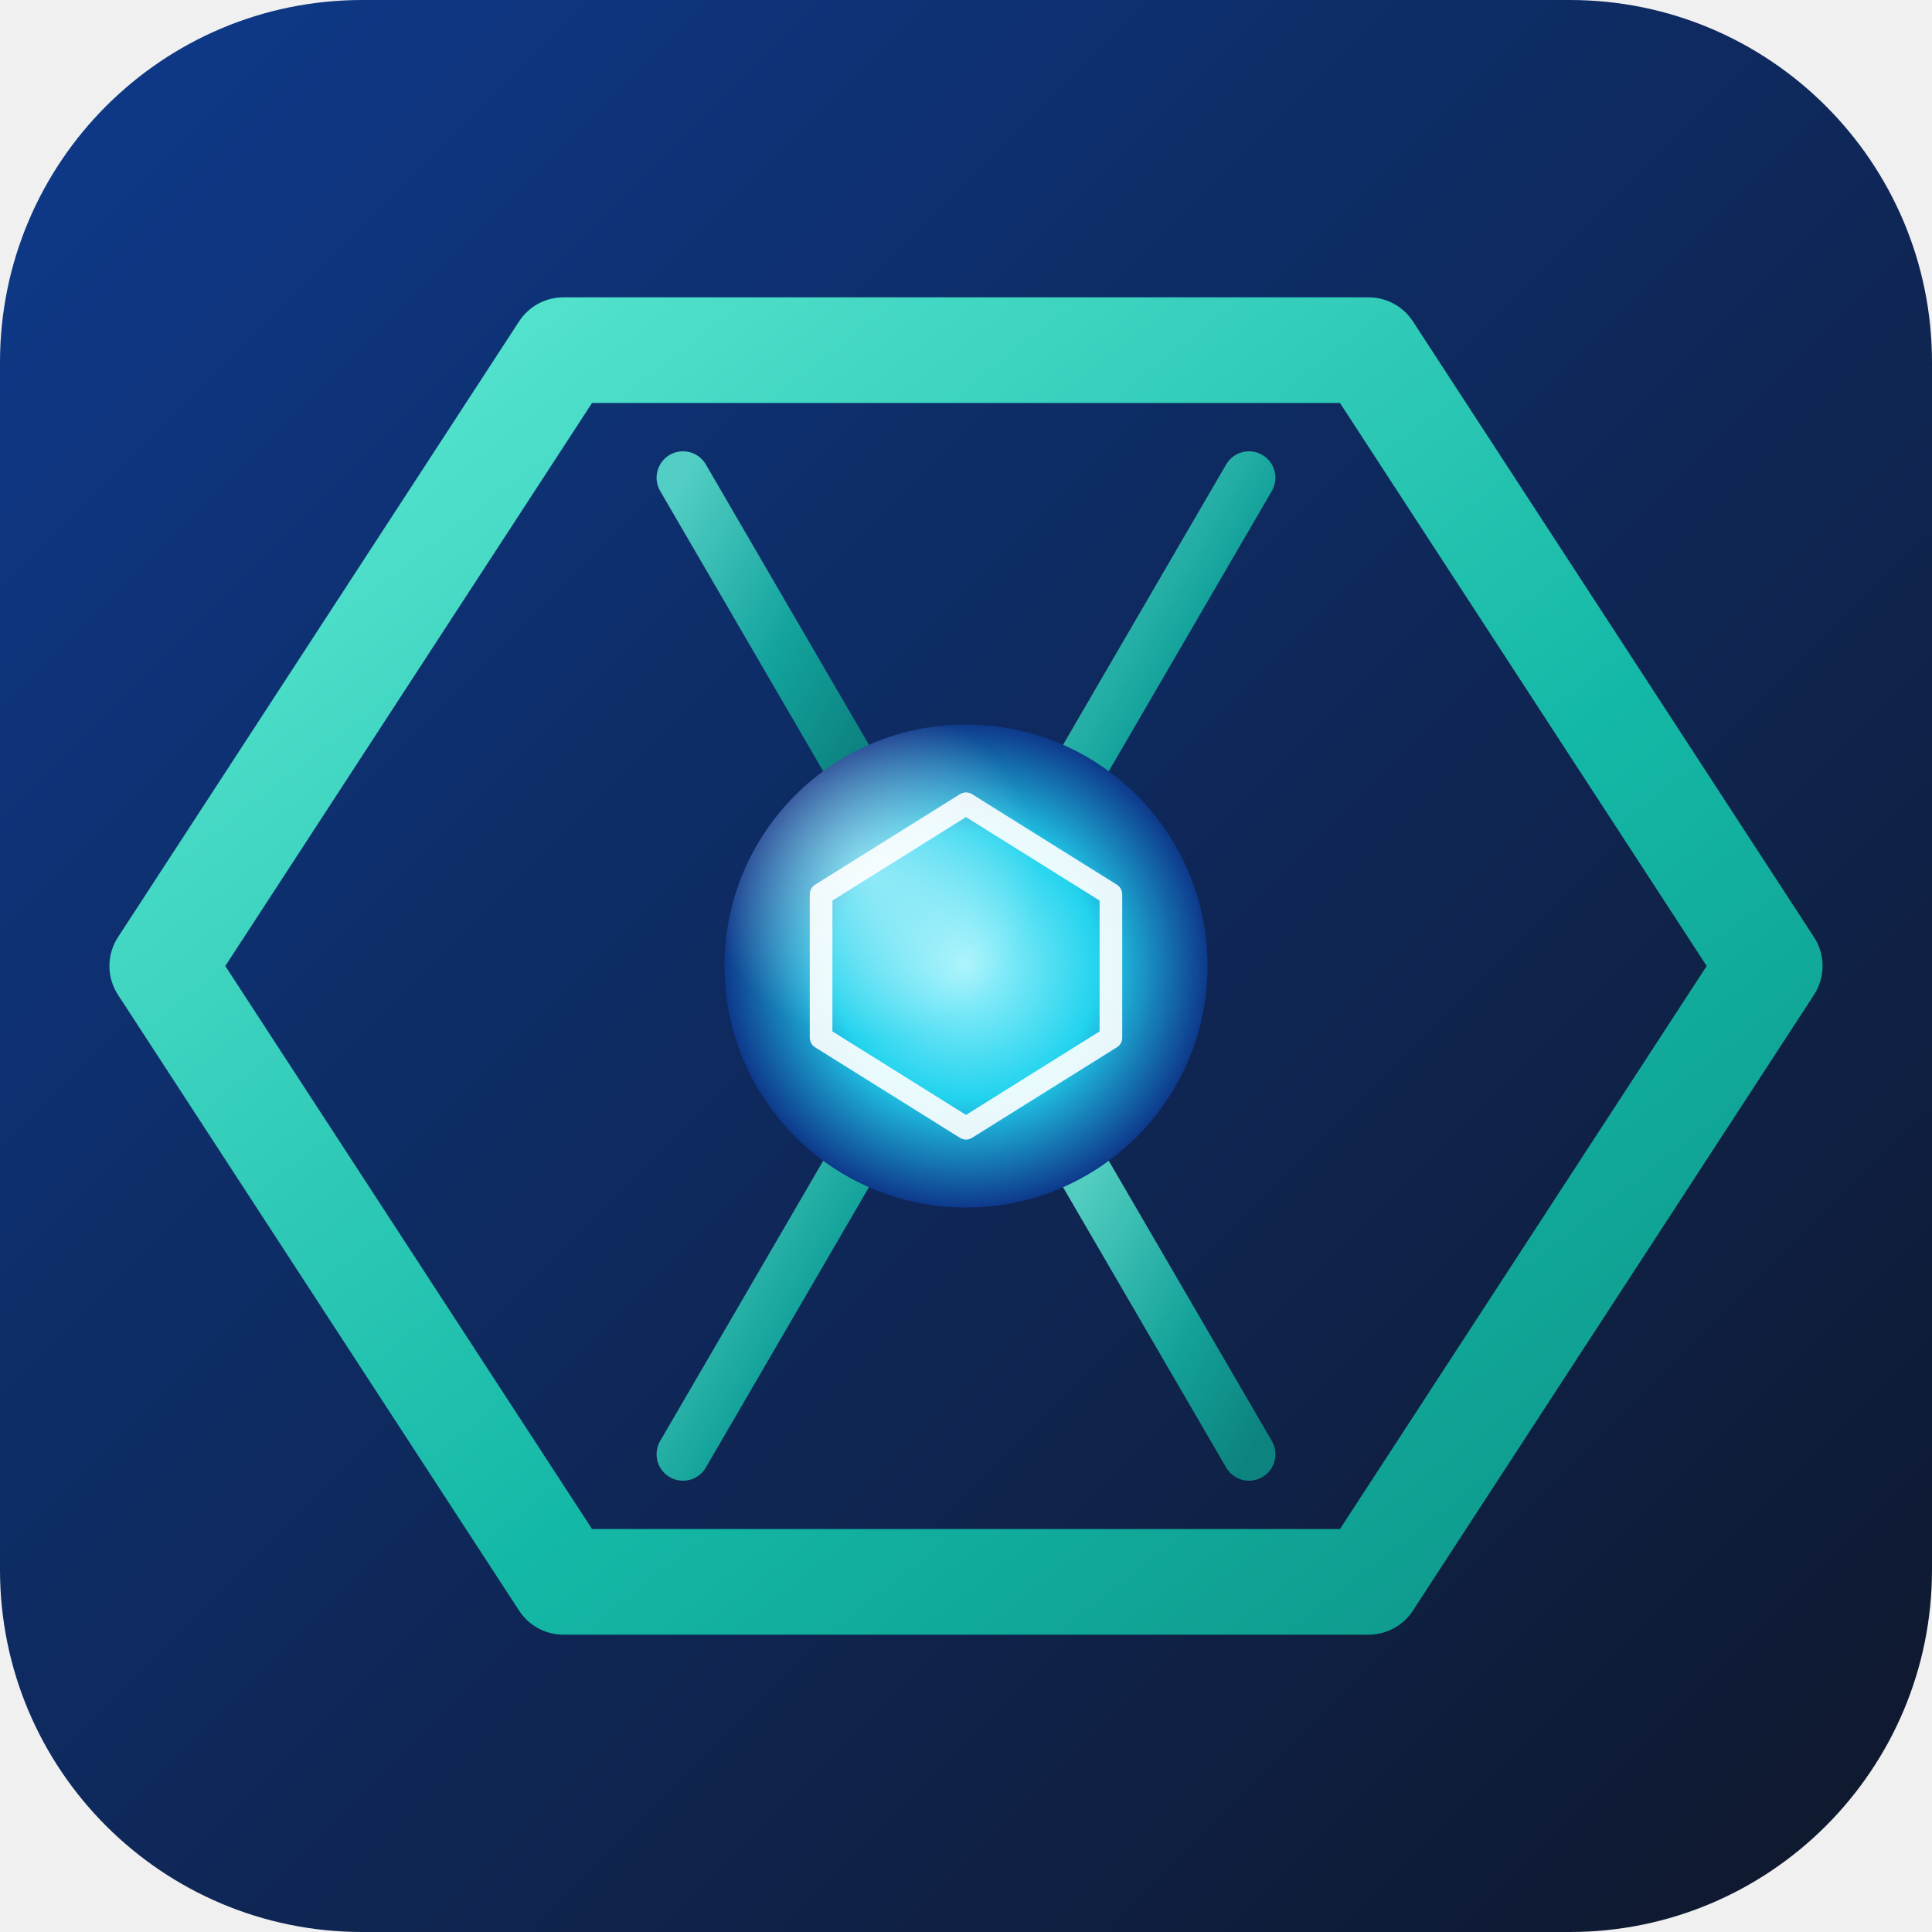
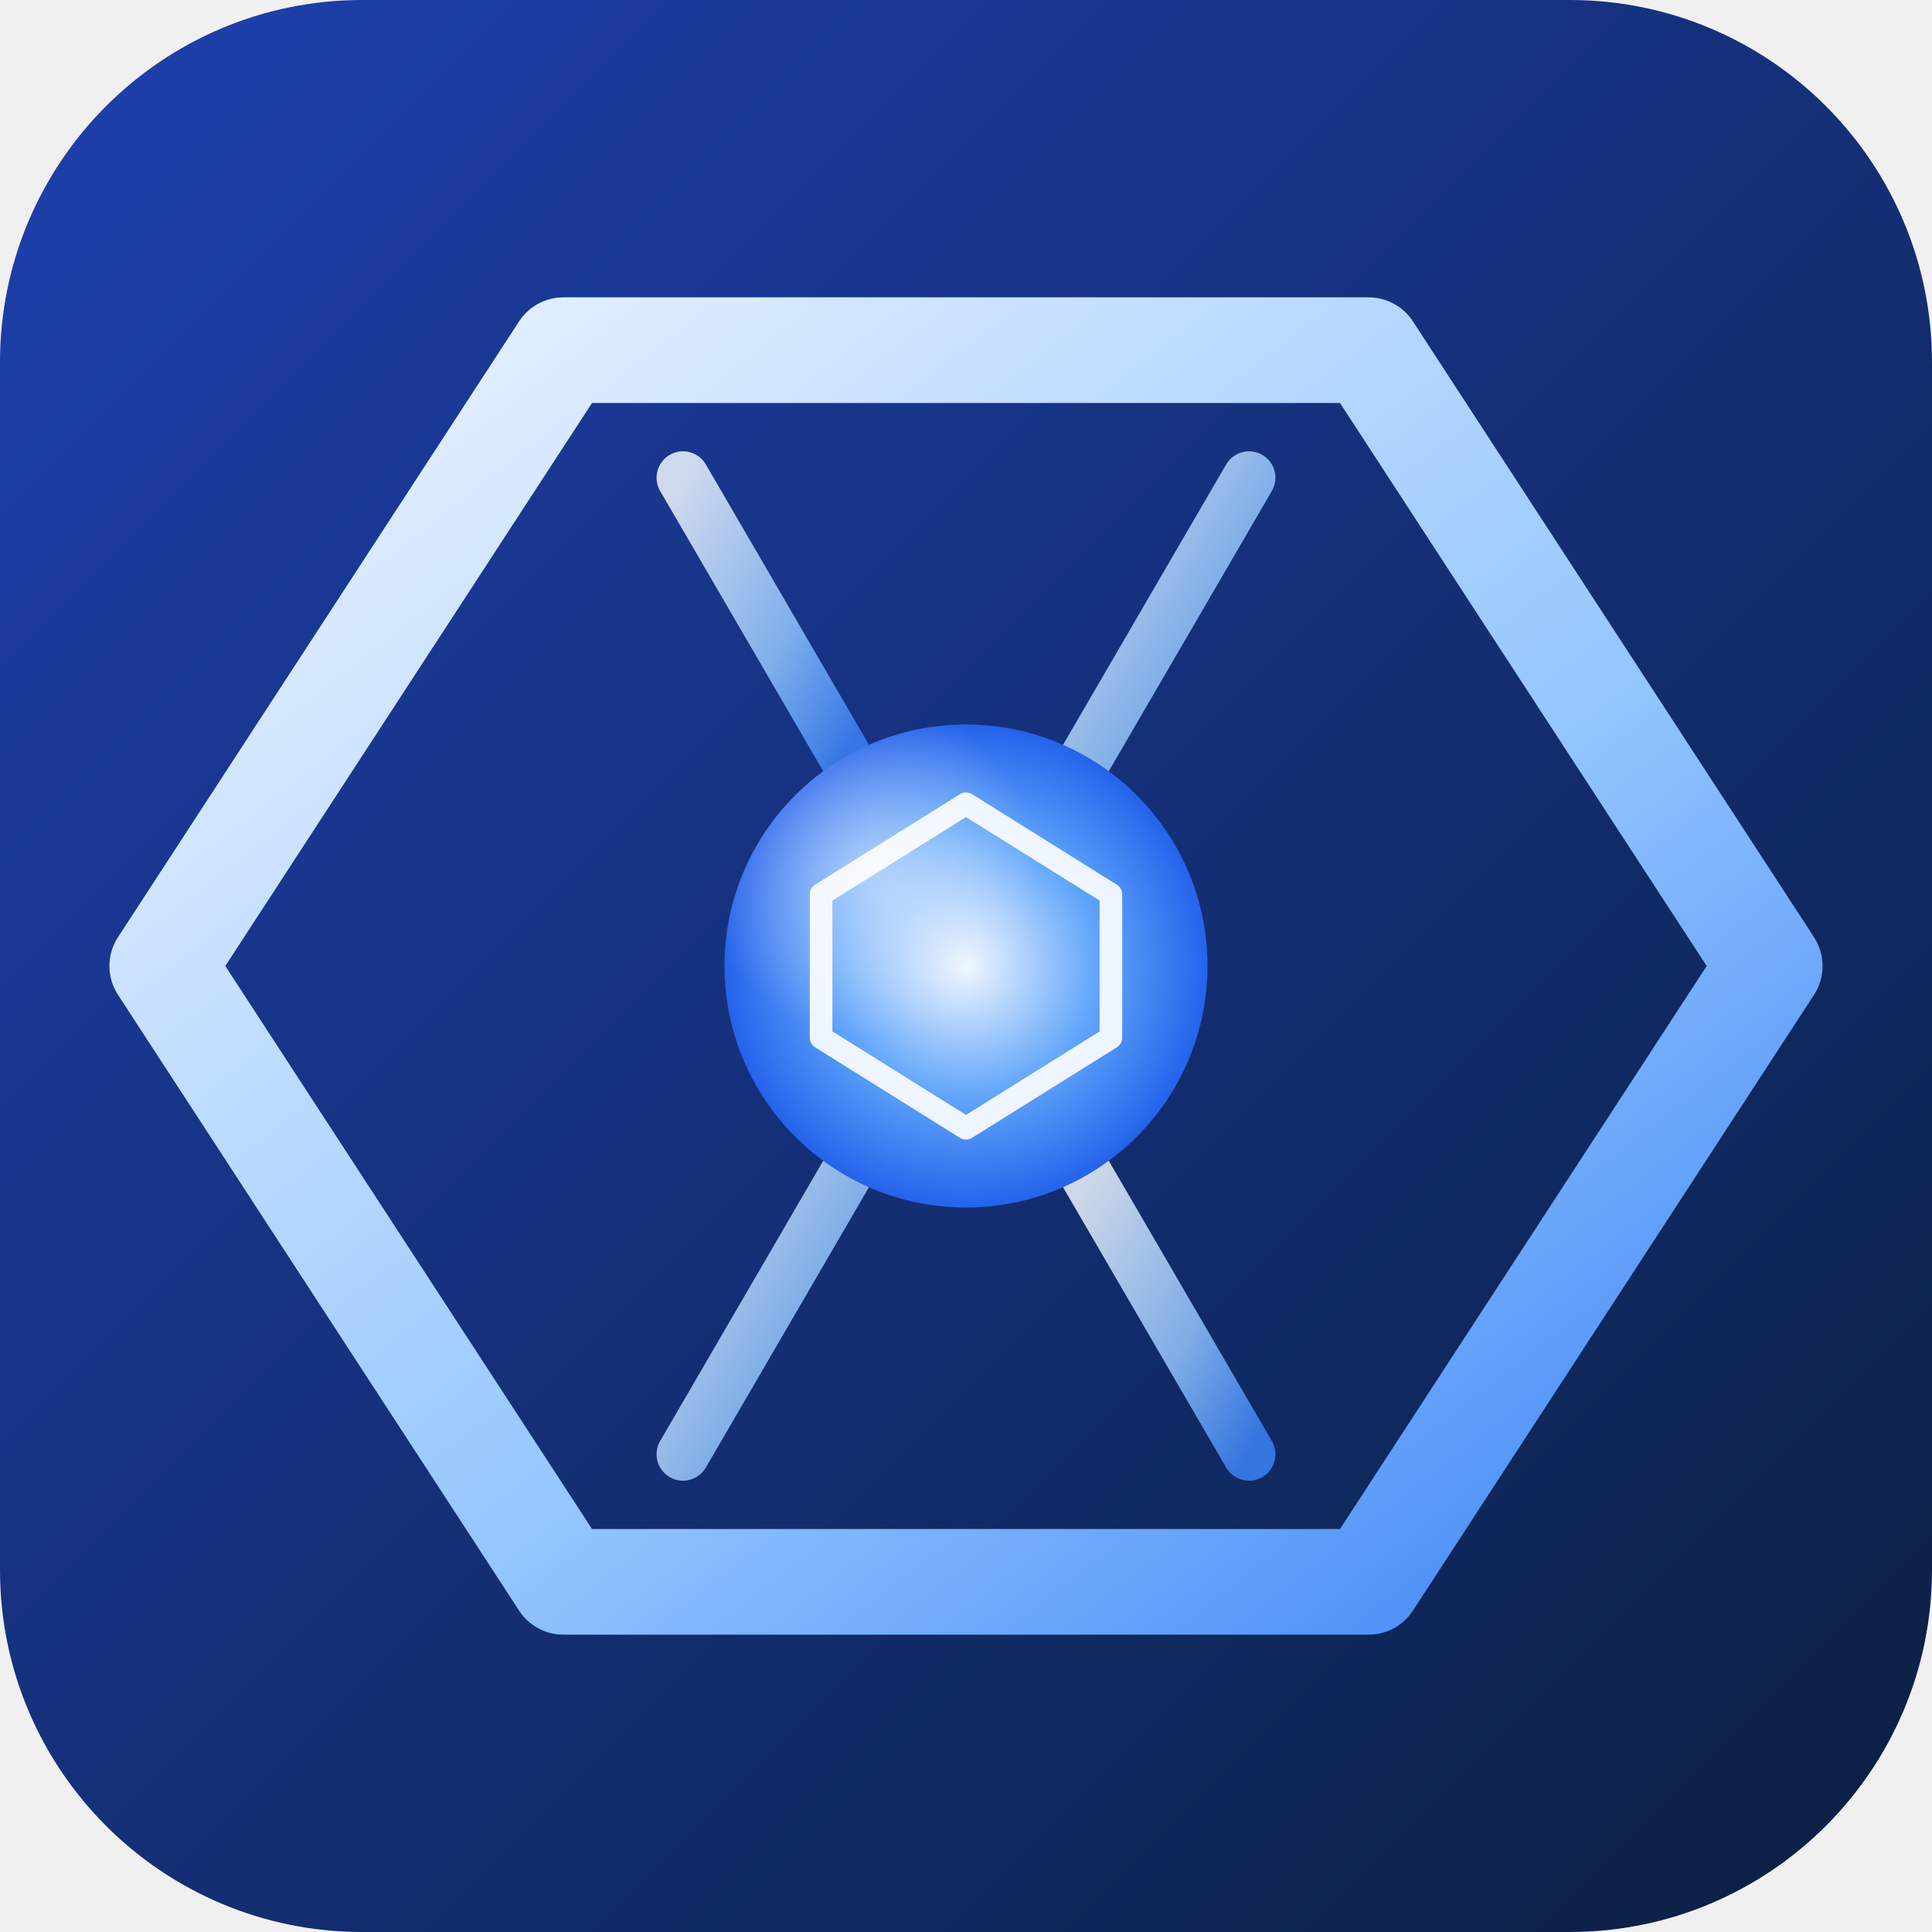
<svg xmlns="http://www.w3.org/2000/svg" viewBox="0 0 512 512" width="512" height="512" role="img" aria-label="UniHive">
  <defs>
    <linearGradient id="pwa-bg" x1="0" y1="0" x2="1" y2="1">
-       <stop offset="0" stop-color="#0e3a8c" />
-       <stop offset="1" stop-color="#0f172a" />
+       <stop offset="0" stop-color="#1E40AF" />
+       <stop offset="1" stop-color="#0A1F40" />
    </linearGradient>
    <linearGradient id="pwa-stroke" x1="0" y1="0" x2="1" y2="1">
-       <stop offset="0" stop-color="#5eead4" />
-       <stop offset="0.6" stop-color="#14b8a6" />
-       <stop offset="1" stop-color="#0d9488" />
+       <stop offset="0" stop-color="#EFF6FF" />
+       <stop offset="0.6" stop-color="#93C5FD" />
+       <stop offset="1" stop-color="#3B82F6" />
    </linearGradient>
    <radialGradient id="pwa-node" cx="0.5" cy="0.5" r="0.5">
-       <stop offset="0" stop-color="#a5f3fc" />
-       <stop offset="0.55" stop-color="#22d3ee" />
-       <stop offset="1" stop-color="#0e3a8c" />
+       <stop offset="0" stop-color="#EFF6FF" />
+       <stop offset="0.55" stop-color="#60A5FA" />
+       <stop offset="1" stop-color="#2563EB" />
    </radialGradient>
    <radialGradient id="pwa-glass" cx="0.3" cy="0.3" r="0.35">
      <stop offset="0" stop-color="#ffffff" stop-opacity="0.5" />
      <stop offset="1" stop-color="#ffffff" stop-opacity="0" />
    </radialGradient>
  </defs>
  <rect width="512" height="512" rx="96" fill="url(#pwa-bg)" />
  <polygon points="469,256 362.7,92.8 149.3,92.8 43,256 149.3,419.2 362.7,419.2" fill="none" stroke="url(#pwa-stroke)" stroke-width="28" stroke-linejoin="round" />
  <g stroke="url(#pwa-stroke)" stroke-width="14" stroke-linecap="round" fill="none" opacity="0.85">
    <line x1="405" y1="256" x2="320" y2="256" />
    <line x1="331" y1="126.6" x2="288" y2="200.5" />
    <line x1="181" y1="126.6" x2="224" y2="200.5" />
    <line x1="107" y1="256" x2="192" y2="256" />
    <line x1="181" y1="385.4" x2="224" y2="311.5" />
    <line x1="331" y1="385.4" x2="288" y2="311.5" />
  </g>
  <circle cx="256" cy="256" r="64" fill="url(#pwa-node)" />
  <polygon points="256,213 294.4,237 294.4,275 256,299 217.6,275 217.6,237" fill="none" stroke="#ffffff" stroke-width="6" stroke-opacity="0.9" stroke-linejoin="round" />
  <circle cx="256" cy="256" r="64" fill="url(#pwa-glass)" />
</svg>
